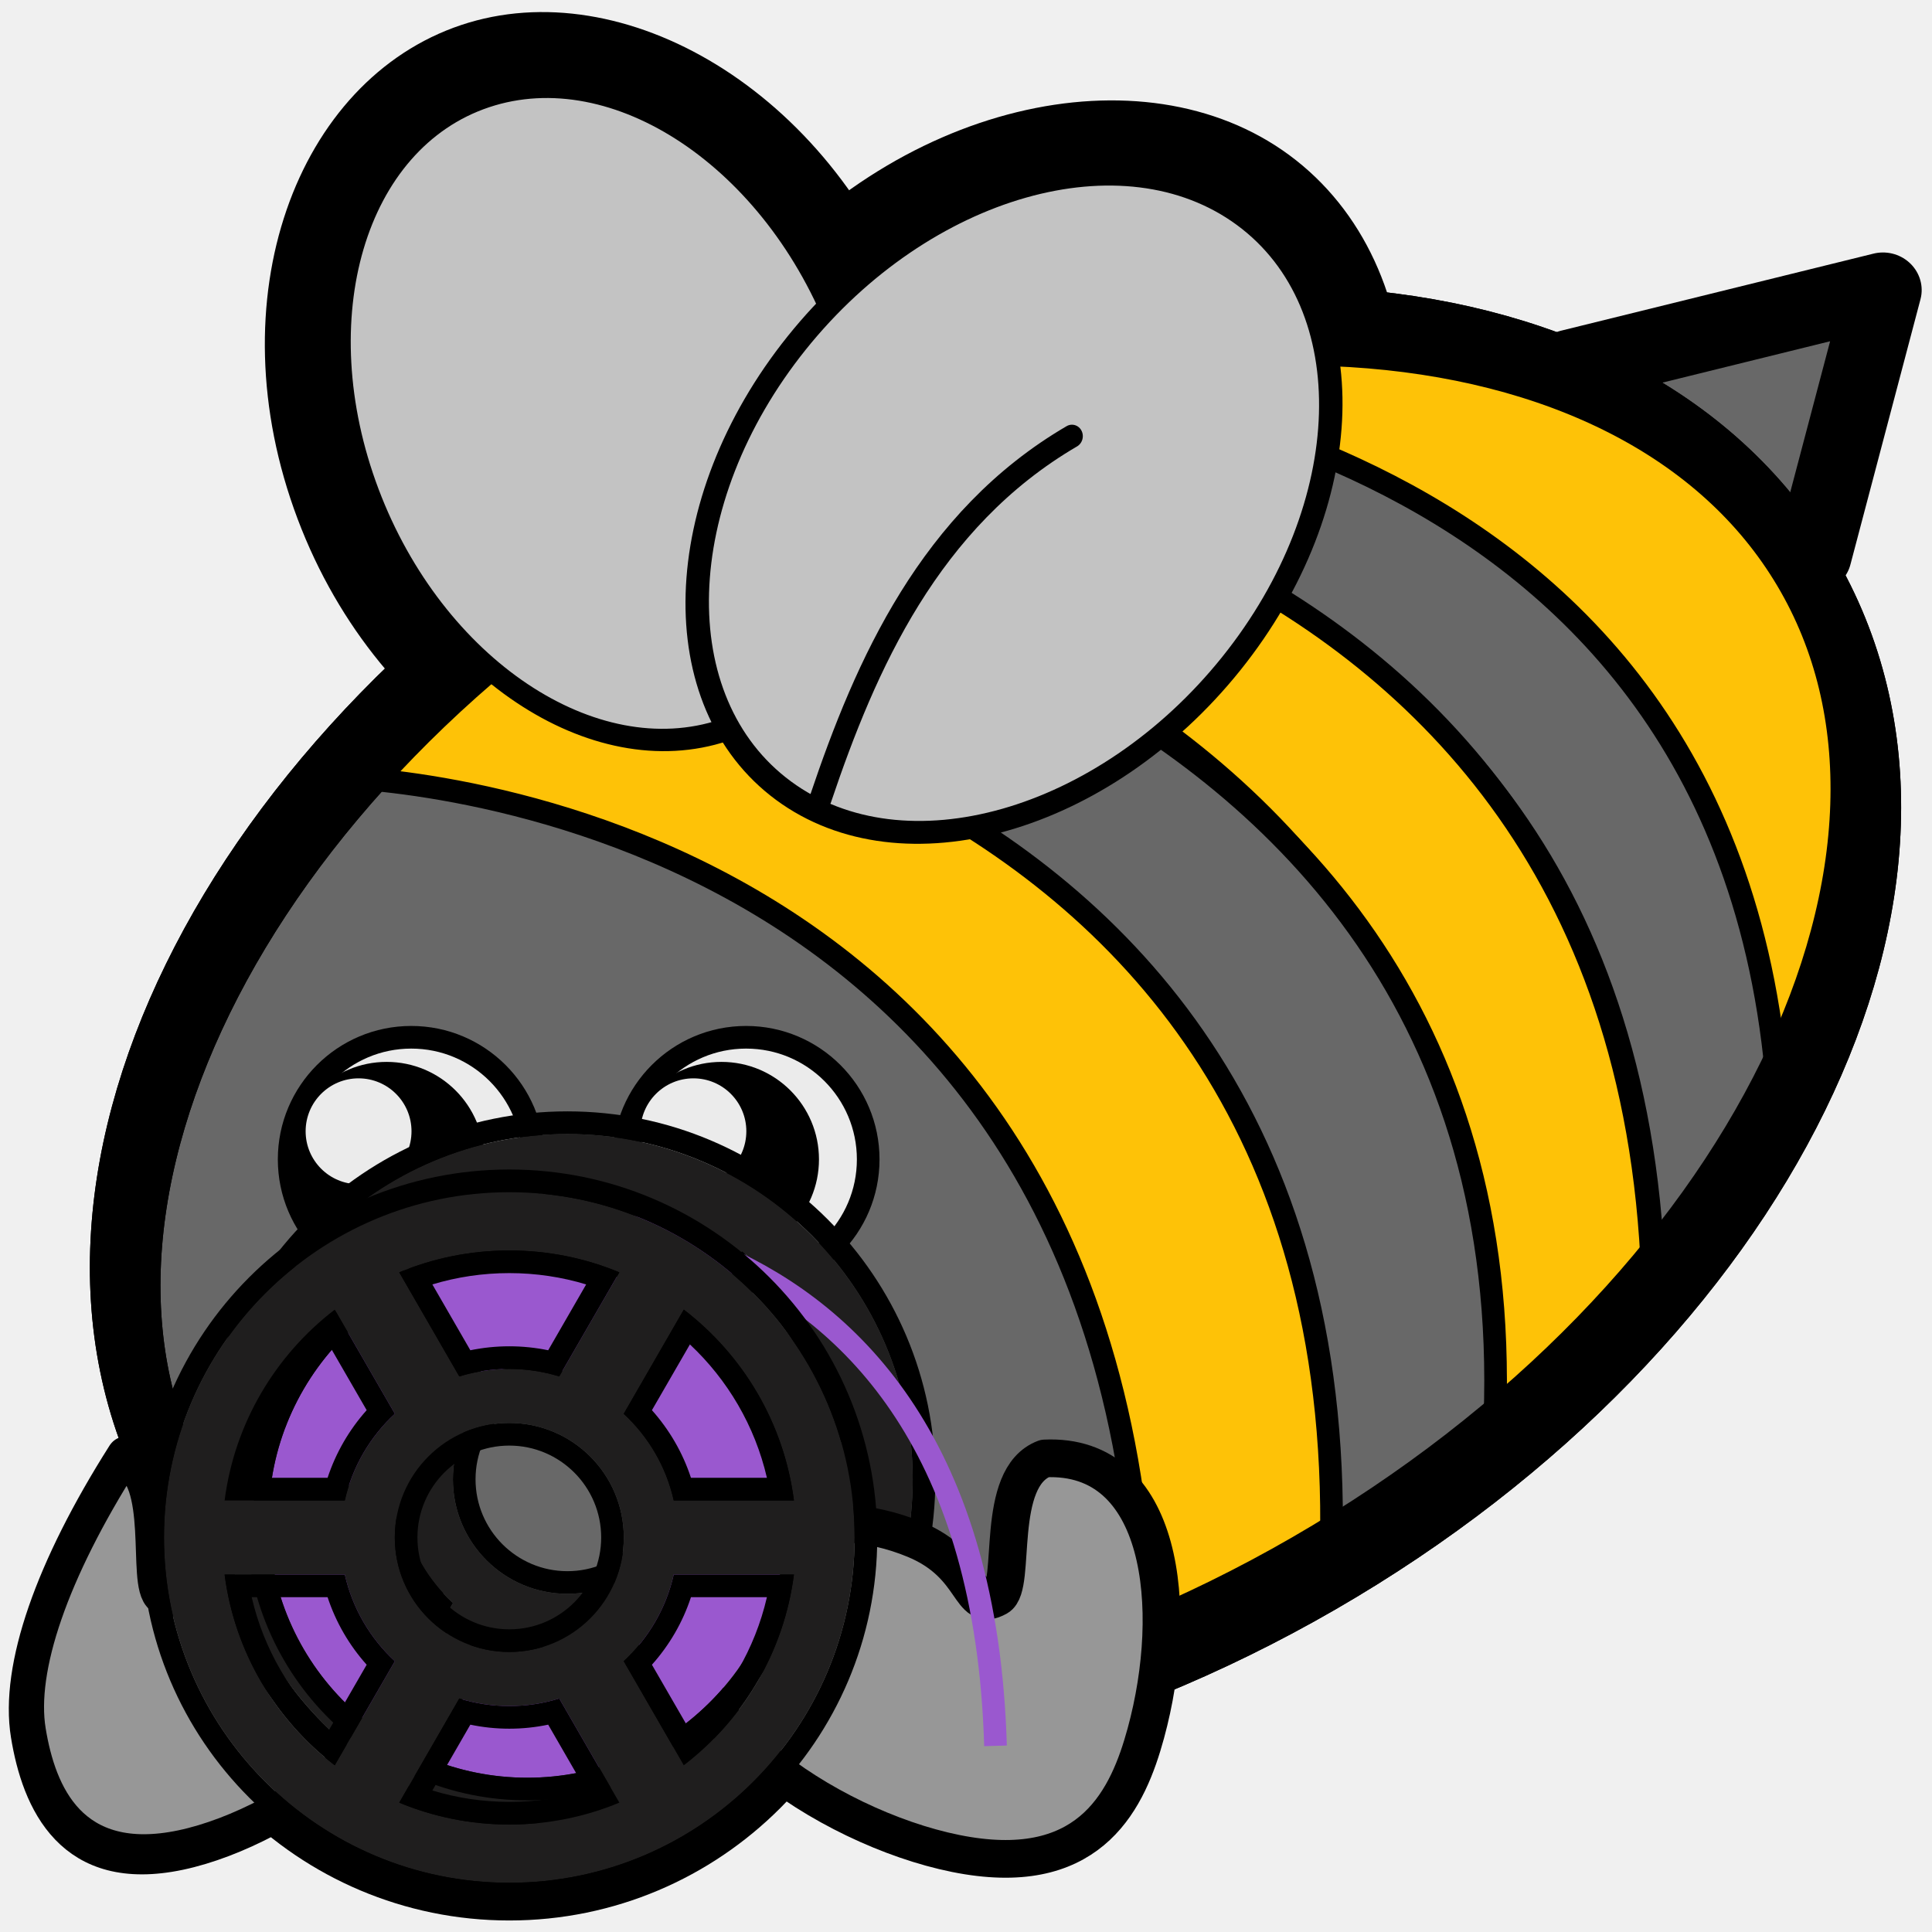
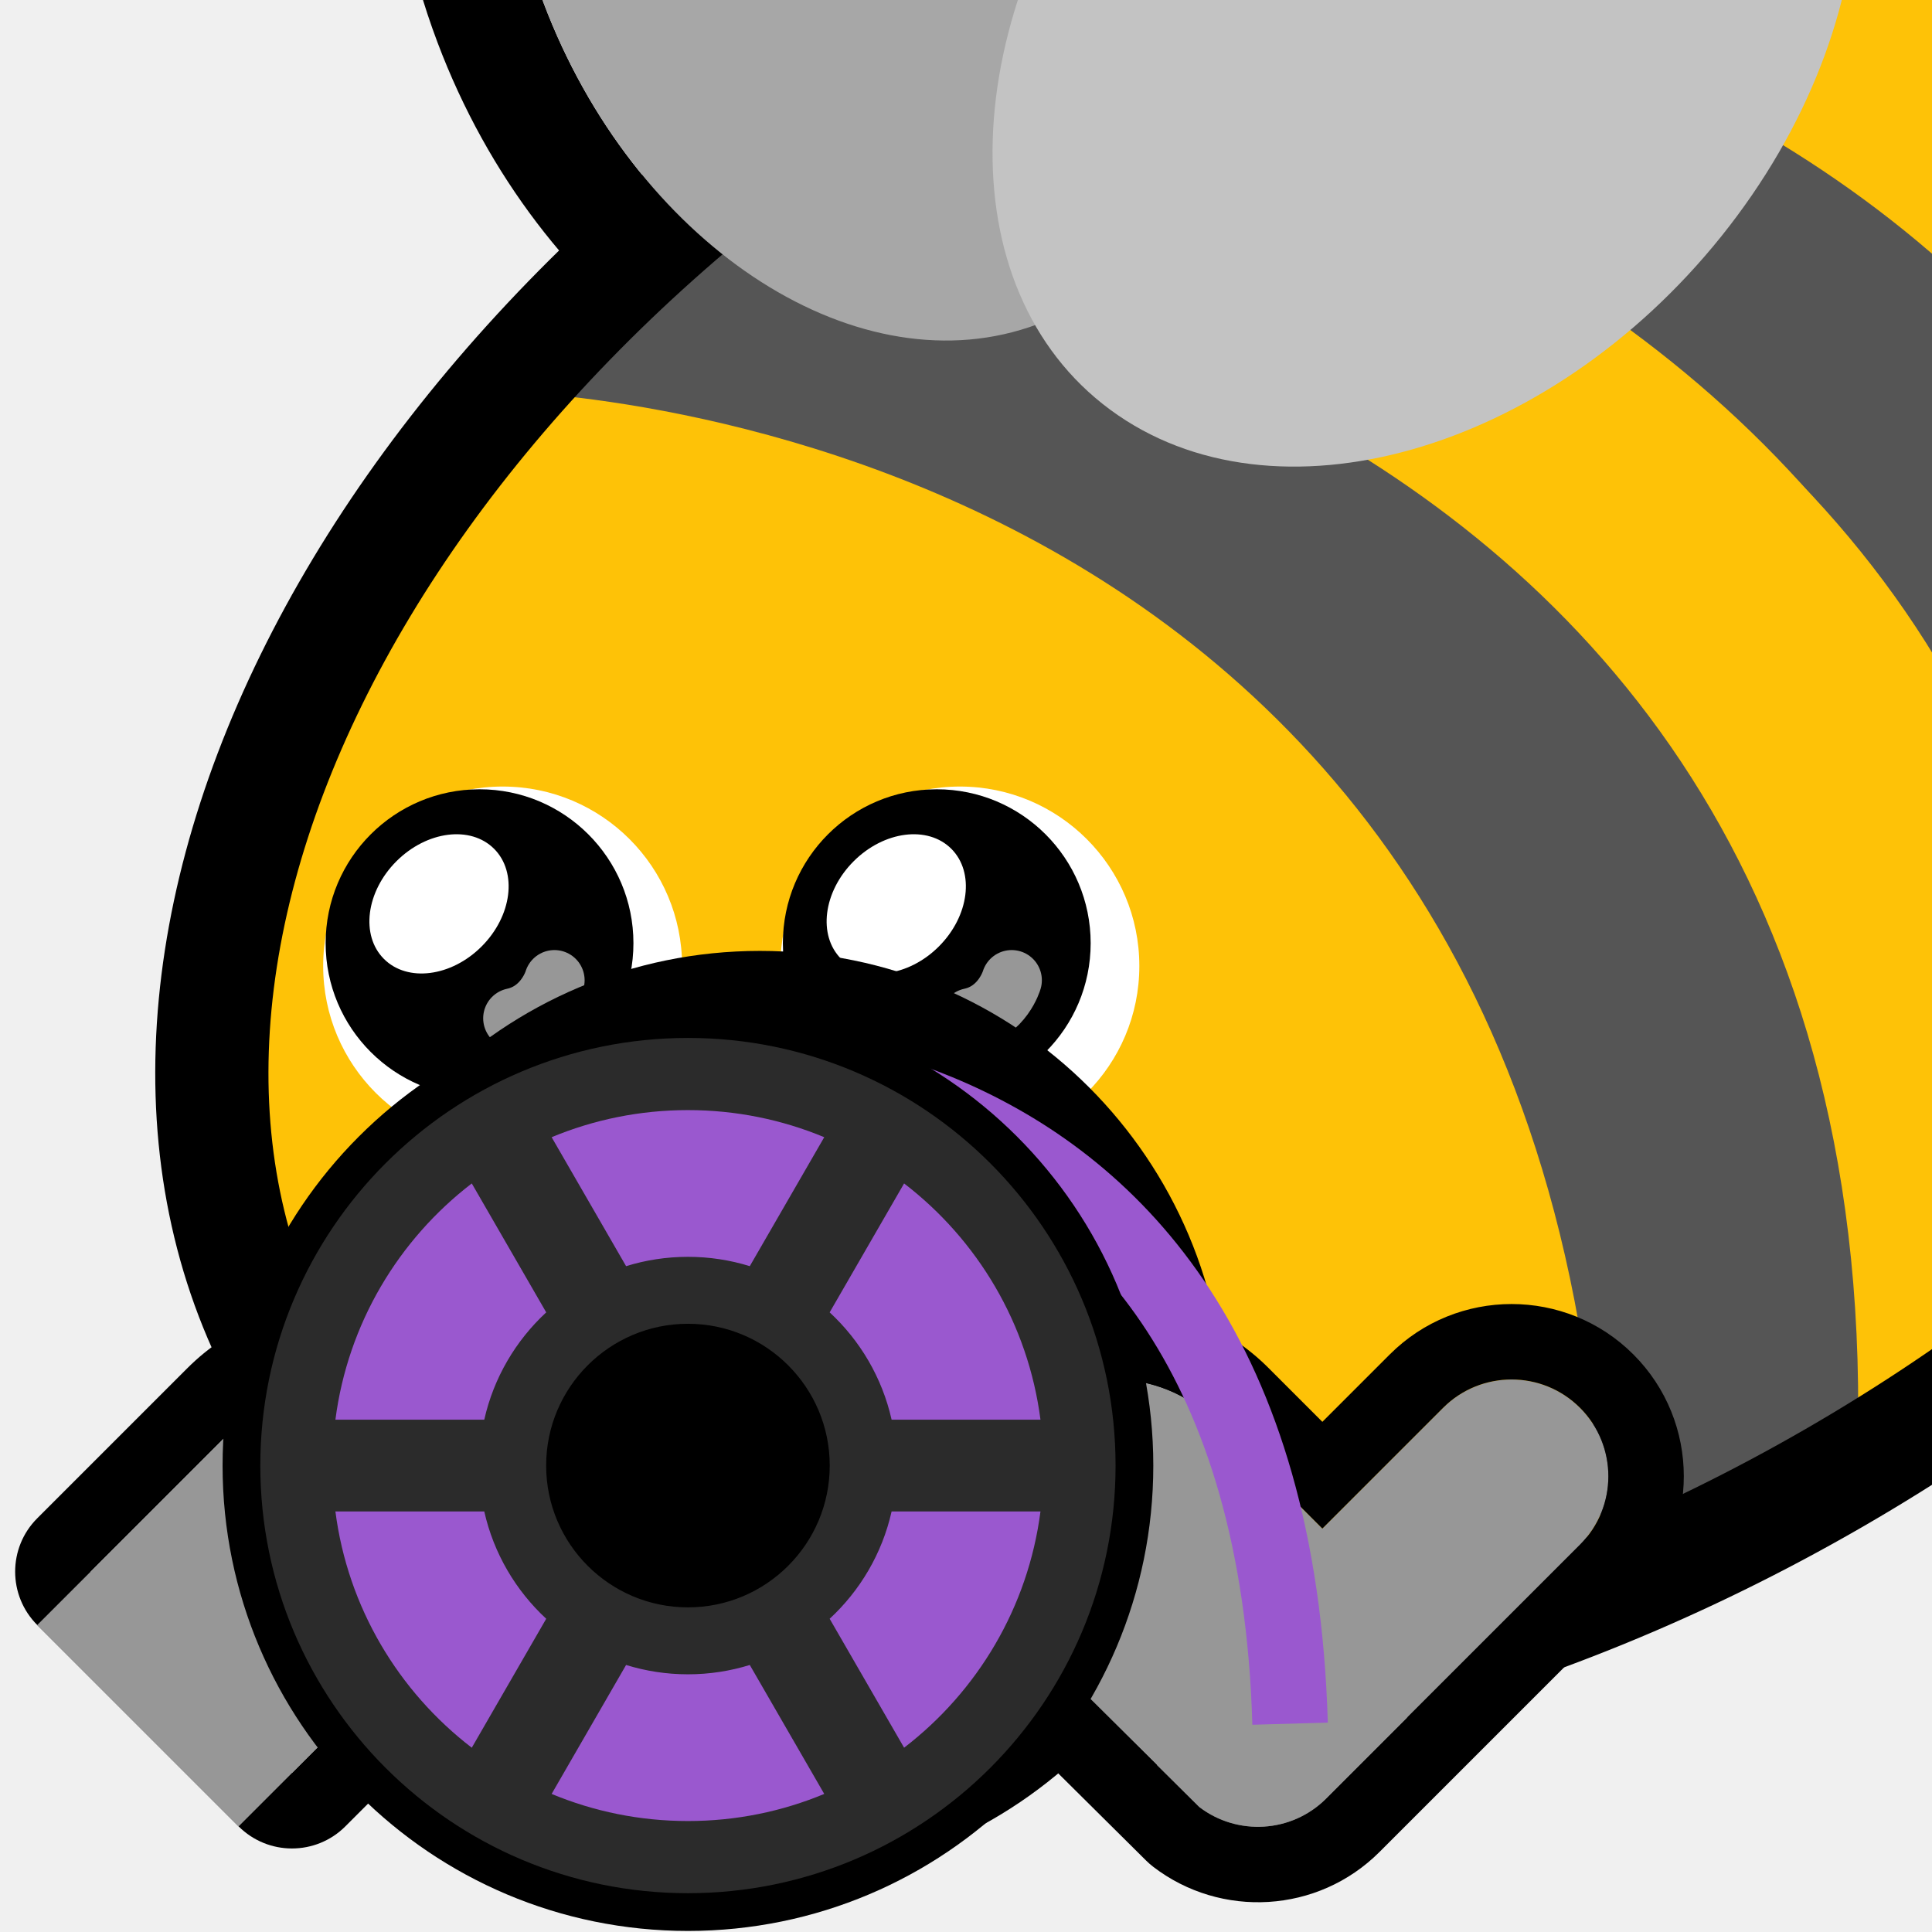
- <svg xmlns="http://www.w3.org/2000/svg" width="100%" height="100%" viewBox="0 0 256 256" version="1.1" xml:space="preserve" style="fill-rule:evenodd;clip-rule:evenodd;stroke-linejoin:round;stroke-miterlimit:1.5;">
-   <g transform="matrix(1,0,0,1,-1686,-1686)">
-     <g id="blobbee_filament" transform="matrix(1,0,0,1,1686,1686)">
-       <rect x="0" y="0" width="256" height="256" style="fill:none;" />
-       <g id="Spool-outline" transform="matrix(0.920097,0,0,0.920097,-1565.32,-1533.5)">
-         <path d="M1774.6,1838.36C1802.04,1838.36 1824.33,1860.64 1824.33,1888.08C1824.33,1915.53 1802.04,1937.81 1774.6,1937.81C1747.15,1937.81 1724.87,1915.53 1724.87,1888.08C1724.87,1860.64 1747.15,1838.36 1774.6,1838.36ZM1774.6,1871.59C1765.5,1871.59 1758.11,1878.98 1758.11,1888.08C1758.11,1897.18 1765.5,1904.57 1774.6,1904.57C1783.7,1904.57 1791.09,1897.18 1791.09,1888.08C1791.09,1878.98 1783.7,1871.59 1774.6,1871.59ZM1733.6,1882.75L1750.91,1882.75C1752.01,1877.87 1754.57,1873.55 1758.12,1870.27L1749.46,1855.27C1740.94,1861.81 1735.04,1871.58 1733.6,1882.75ZM1758.75,1849.9L1767.4,1864.89C1769.68,1864.19 1772.09,1863.81 1774.6,1863.81C1777.1,1863.81 1779.52,1864.19 1781.79,1864.89L1790.45,1849.9C1785.57,1847.87 1780.21,1846.75 1774.6,1846.75C1768.98,1846.75 1763.63,1847.87 1758.75,1849.9ZM1799.73,1855.27L1791.08,1870.27C1794.62,1873.55 1797.19,1877.87 1798.28,1882.75L1815.59,1882.75C1814.15,1871.58 1808.25,1861.81 1799.73,1855.27ZM1815.59,1893.42L1798.28,1893.42C1797.19,1898.29 1794.62,1902.62 1791.08,1905.9L1799.73,1920.89C1808.25,1914.36 1814.15,1904.58 1815.59,1893.42ZM1790.45,1926.27L1781.79,1911.27C1779.52,1911.98 1777.1,1912.36 1774.6,1912.36C1772.09,1912.36 1769.68,1911.98 1767.4,1911.27L1758.75,1926.27C1763.63,1928.3 1768.98,1929.42 1774.6,1929.42C1780.21,1929.42 1785.57,1928.3 1790.45,1926.27ZM1749.46,1920.89L1758.12,1905.9C1754.57,1902.62 1752.01,1898.29 1750.91,1893.42L1733.6,1893.42C1735.04,1904.58 1740.94,1914.36 1749.46,1920.89Z" style="fill:none;stroke:black;stroke-width:10.87px;" />
+ <svg xmlns="http://www.w3.org/2000/svg" width="100%" height="100%" viewBox="0 0 256 256" version="1.1" xml:space="preserve" style="fill-rule:evenodd;clip-rule:evenodd;stroke-linecap:round;stroke-linejoin:round;stroke-miterlimit:1.5;">
+   <rect id="blobbee_filament" x="-0" y="0" width="256" height="256" style="fill:none;" />
+   <clipPath id="_clip1">
+     <rect x="-0" y="0" width="256" height="256" />
+   </clipPath>
+   <g clip-path="url(#_clip1)">
+     <path id="Wings-outline" d="M130.856,59.756C103.019,62.47 71.403,41.235 57.982,5.65C42.637,-35.039 58.037,-75.299 88.386,-85.447C112.041,-93.356 140.798,-81.45 159.283,-56.218C186.131,-74.864 218.386,-77.209 239.378,-61.728C266.807,-41.5 268.887,4.414 239.797,40.686C211.162,76.39 165.207,86.274 138.208,66.364C135.509,64.373 133.058,62.162 130.856,59.756ZM137.155,43.08C139.645,47.429 142.961,51.231 147.111,54.291C168.802,70.288 205.09,59.987 228.095,31.302C251.1,2.617 252.167,-33.659 230.475,-49.656C210.553,-64.348 178.317,-56.856 155.368,-33.312C142.407,-61.872 115.433,-78.674 93.143,-71.221C69.559,-63.336 60.093,-31.263 72.017,0.357C83.942,31.976 112.771,51.244 136.356,43.359C136.624,43.269 136.89,43.176 137.155,43.08Z" />
+     <path id="Body" d="M127.902,1.921C208.729,-44.745 300.137,-39.183 331.897,14.333C363.657,67.85 323.82,149.185 242.993,195.851C162.165,242.517 70.758,236.955 38.998,183.439C7.237,129.922 47.074,48.587 127.902,1.921Z" style="fill:rgb(254,194,7);" />
+     <g id="Stripes">
+       <path d="M188.793,-16.095C187.039,-14.699 315.054,-20.58 327.076,109.803C391.095,-61.796 189.429,-29.021 188.793,-16.095Z" style="fill:rgb(85,85,85);" />
+       <path d="M327.076,111.159C319.401,-14.647 191.893,-17.614 192.59,-21.35L145.073,-3.751C145.073,-3.751 299.034,-6.142 304.518,142.104L323.15,113.42" style="fill:rgb(254,194,7);" />
+       <path d="M275.897,172.628L304.252,142.104C298.868,-6.332 141.84,-8.914 141.842,-8.859L116.671,5.99C116.437,6.032 279.066,19.108 275.897,172.628Z" style="fill:rgb(85,85,85);" />
+       <path d="M118.8,6.104L91.65,27.286C91.65,27.286 247.73,42.825 246.071,194.336L275.383,174.688C286.256,24.404 117.148,7.374 114.749,9.264" style="fill:rgb(254,194,7);" />
+       <path d="M85.819,30.174L65.463,51.814C65.463,51.814 209.143,53.111 212.42,209.36L246.071,194.336C251.812,38.125 90.484,31.835 85.819,30.174Z" style="fill:rgb(85,85,85);" />
+     </g>
+     <path id="Body-outline" d="M127.902,1.921C208.729,-44.745 300.137,-39.183 331.897,14.333C363.657,67.85 323.82,149.185 242.993,195.851C162.165,242.517 70.758,236.955 38.998,183.439C7.237,129.922 47.074,48.587 127.902,1.921Z" style="fill:none;stroke:black;stroke-width:15px;" />
+     <g id="Wings">
+       <path id="Back-wing" d="M93.143,-71.221C116.727,-79.107 145.556,-59.838 157.481,-28.219C169.406,3.4 159.94,35.473 136.356,43.359C112.771,51.244 83.942,31.976 72.017,0.357C60.093,-31.263 69.559,-63.336 93.143,-71.221Z" style="fill:rgb(167,167,167);" />
+       <path id="Front-wing" d="M230.475,-49.656C252.167,-33.659 251.1,2.617 228.095,31.302C205.09,59.987 168.802,70.288 147.111,54.291C125.419,38.295 126.486,2.019 149.491,-26.666C172.496,-55.351 208.784,-65.652 230.475,-49.656Z" style="fill:rgb(195,195,195);" />
+     </g>
+     <g id="Eyes">
+       <g id="Right-eye">
+         <circle id="Eye-white" cx="127.189" cy="128" r="23.779" style="fill:white;" />
+         <circle id="Pupil" cx="124.127" cy="124.976" r="20.392" />
+         <path id="Eye-reflection-top" d="M113.113,114.122C117.141,110.094 122.94,109.354 126.055,112.469C129.171,115.585 128.43,121.384 124.403,125.412C120.375,129.44 114.576,130.18 111.46,127.065C108.344,123.949 109.085,118.15 113.113,114.122Z" style="fill:white;" />
+         <path id="Eye-reflection-bottom" d="M134.052,129.888C134.052,129.888 132.852,134.024 128.61,134.929" style="fill:none;stroke:rgb(151,151,151);stroke-width:8px;" />
      </g>
-       <g id="Sting" transform="matrix(0.78314,0.139967,-0.135634,0.7589,67.2303,-21.11)">
-         <path d="M189.771,56.854L238.765,34.355L235.05,81.388" style="fill:rgb(104,104,104);stroke:black;stroke-width:12.77px;stroke-linecap:round;" />
+       <g id="Left-eye">
+         <circle id="Eye-white1" cx="66.602" cy="128" r="23.779" style="fill:white;" />
+         <circle id="Pupil1" cx="63.541" cy="124.976" r="20.392" />
+         <path id="Eye-reflection-top1" d="M52.526,114.122C56.554,110.094 62.354,109.354 65.469,112.469C68.585,115.585 67.844,121.384 63.816,125.412C59.789,129.44 53.989,130.18 50.874,127.065C47.758,123.949 48.499,118.15 52.526,114.122Z" style="fill:white;" />
+         <path id="Eye-reflection-bottom1" d="M73.465,129.888C73.465,129.888 72.266,134.024 68.024,134.929" style="fill:none;stroke:rgb(151,151,151);stroke-width:8px;" />
      </g>
-       <g id="Body" transform="matrix(0.994109,-0.573949,0.761422,1.28301,-120.17,92.6047)">
-         <ellipse cx="168.926" cy="110.515" rx="107.942" ry="55.376" style="fill:rgb(104,104,104);stroke:black;stroke-width:7.47px;stroke-linecap:round;" />
-       </g>
-       <g id="Wings-outline" transform="matrix(0.959562,0.127262,-0.127262,0.959562,7.56883,-6.44254)">
-         <g transform="matrix(1.17688,-0.575088,0.651434,1.21399,-55.8934,35.953)">
-           <path d="M87.433,14.046C105.289,14.046 121.064,31.835 121.064,54.906C121.064,78.317 104.954,96.336 86.833,96.336C68.977,96.336 53.202,78.546 53.202,55.475C53.202,32.064 69.312,14.046 87.433,14.046ZM87.133,21.55C72.762,21.55 61.095,36.624 61.095,55.191C61.095,73.758 72.762,88.832 87.133,88.832C101.504,88.832 113.171,73.758 113.171,55.191C113.171,36.624 101.504,21.55 87.133,21.55Z" />
-         </g>
-         <g transform="matrix(1.24343,0.685066,-0.776012,1.28263,74.2693,-72.8119)">
-           <path d="M86.838,14.653C104.667,14.653 120.454,32.436 120.454,55.47C120.454,78.17 104.998,95.729 87.428,95.729C69.599,95.729 53.812,77.946 53.812,54.911C53.812,32.211 69.268,14.653 86.838,14.653ZM87.133,21.55C72.762,21.55 61.095,36.624 61.095,55.191C61.095,73.758 72.762,88.832 87.133,88.832C101.504,88.832 113.171,73.758 113.171,55.191C113.171,36.624 101.504,21.55 87.133,21.55Z" />
-         </g>
-       </g>
-       <g id="Stripes" transform="matrix(1,0,0,1,4.4273,10.012)">
-         <g transform="matrix(1,-7.43708e-18,-7.43708e-18,1,92.3462,-63.8411)">
-           <path d="M37.588,107.021C36.302,108.044 130.102,103.736 138.911,199.269C185.818,73.536 38.054,97.55 37.588,107.021Z" style="fill:rgb(254,194,7);stroke:black;stroke-width:3px;stroke-linecap:round;" />
-         </g>
-         <g transform="matrix(1,-7.43708e-18,-7.43708e-18,1,73.4912,-52.6421)">
-           <path d="M157.766,189.064C152.141,96.884 58.714,94.709 59.225,91.972L24.408,104.867C24.408,104.867 137.219,103.115 141.236,211.738L154.889,190.72" style="fill:rgb(104,104,104);stroke:black;stroke-width:3px;stroke-linecap:round;" />
-         </g>
-         <g transform="matrix(1,-7.43708e-18,-7.43708e-18,1,55.5726,-39.8214)">
-           <path d="M138.184,221.282L158.96,198.917C155.015,90.156 39.958,88.264 39.959,88.304L21.516,99.184C21.345,99.215 140.506,108.796 138.184,221.282Z" style="fill:rgb(254,194,7);stroke:black;stroke-width:3px;stroke-linecap:round;" />
-         </g>
-         <g transform="matrix(1,-7.43708e-18,-7.43708e-18,1,25.9786,-19.0024)">
-           <path d="M52.67,78.448L32.777,93.969C32.777,93.969 147.14,105.355 145.924,216.369L167.401,201.973C175.368,91.857 51.46,79.379 49.702,80.764" style="fill:rgb(104,104,104);stroke:black;stroke-width:3px;stroke-linecap:round;" />
-         </g>
-         <g transform="matrix(1,-7.43708e-18,-7.43708e-18,1,-0.424026,-0.546032)">
-           <path d="M54.907,77.629L39.992,93.485C39.992,93.485 145.269,94.435 147.67,208.921L172.327,197.913C176.533,83.454 58.325,78.845 54.907,77.629Z" style="fill:rgb(254,194,7);stroke:black;stroke-width:3px;stroke-linecap:round;" />
-         </g>
-       </g>
-       <g id="Eyes" transform="matrix(0.856324,0.124954,-0.124954,0.856324,31.2483,6.45261)">
-         <g id="Face">
-           <g id="Eyes1">
-             <g id="Right-eye">
-               <g id="Right-eye1" transform="matrix(1.14344,-0.166848,0.166848,1.14344,-157.44,-795.193)">
-                 <circle cx="103.071" cy="847.784" r="16.18" style="fill:rgb(235,235,235);stroke:black;stroke-width:3px;stroke-linecap:round;" />
-               </g>
-               <g id="Right-pupil" transform="matrix(1.67877,-0.244964,0.244964,1.67877,-282.572,-1240.44)">
-                 <circle cx="103.071" cy="847.784" r="8.799" />
-               </g>
-               <g id="Right-eye2" transform="matrix(0.495712,-0.0723336,0.0723336,0.495712,-19.155,-258.894)">
-                 <circle cx="103.071" cy="847.784" r="16.18" style="fill:rgb(235,235,235);" />
-               </g>
-             </g>
-             <g id="Left-eye" transform="matrix(1,7.37496e-18,-2.21882e-17,1,-50.731,7.40259)">
-               <g id="Right-eye3" transform="matrix(1.14344,-0.166848,0.166848,1.14344,-157.44,-795.193)">
-                 <circle cx="103.071" cy="847.784" r="16.18" style="fill:rgb(235,235,235);stroke:black;stroke-width:3px;stroke-linecap:round;" />
-               </g>
-               <g id="Right-pupil1" transform="matrix(1.67877,-0.244964,0.244964,1.67877,-282.572,-1240.44)">
-                 <circle cx="103.071" cy="847.784" r="8.799" />
-               </g>
-               <g id="Right-eye4" transform="matrix(0.495712,-0.0723336,0.0723336,0.495712,-19.155,-258.894)">
-                 <circle cx="103.071" cy="847.784" r="16.18" style="fill:rgb(235,235,235);" />
-               </g>
-             </g>
-           </g>
-         </g>
-       </g>
-       <g id="Body-outline" transform="matrix(0.994109,-0.573949,0.761422,1.28301,-120.17,92.6047)">
-         <ellipse cx="168.926" cy="110.515" rx="107.942" ry="55.376" style="fill:none;stroke:black;stroke-width:7.47px;stroke-linecap:round;" />
-       </g>
-       <g id="Wings" transform="matrix(0.959562,0.127262,-0.127262,0.959562,7.56883,-6.44254)">
-         <g id="Back-wing" transform="matrix(1.17688,-0.575088,0.651434,1.21399,-55.8934,35.953)">
-           <ellipse cx="87.133" cy="55.191" rx="26.038" ry="33.641" style="fill:rgb(195,195,195);stroke:black;stroke-width:2.26px;stroke-linecap:round;" />
-         </g>
-         <g id="Front-wing" transform="matrix(0.946806,0,0,0.999012,5.86837,0.313874)">
-           <g id="Front-wing-main" transform="matrix(1.31328,0.685743,-0.81961,1.2839,72.2439,-73.1981)">
-             <ellipse cx="87.133" cy="55.191" rx="26.038" ry="33.641" style="fill:rgb(195,195,195);stroke:black;stroke-width:2.17px;stroke-linecap:round;" />
-           </g>
-           <path id="Front-wing-line" d="M119.334,101.013C123.249,82.03 129.669,61.104 148.451,47.276" style="fill:none;stroke:black;stroke-width:3.18px;stroke-linecap:round;" />
-         </g>
-       </g>
-       <g id="Arm" transform="matrix(-1.18438,-0.237922,-0.274023,1.36409,219.559,-43.3407)">
-         <path d="M126.361,195.324C131.632,207.227 133.182,217.035 130.643,222.887C128.104,228.739 123.003,235.183 111.72,230.967C100.281,226.693 85.917,212.804 90.545,203.32C94.217,195.795 104.937,195.209 112.743,200.468C118.04,204.037 116.287,208.38 119.358,207.391C121.378,206.74 121.255,196.139 126.361,195.324Z" style="fill:rgb(151,151,151);stroke:black;stroke-width:3.84px;stroke-linecap:round;" />
-       </g>
-       <g id="Spool-back" transform="matrix(0.920097,0,0,0.920097,-1557.62,-1541.2)">
-         <path d="M1774.6,1838.36C1802.04,1838.36 1824.33,1860.64 1824.33,1888.08C1824.33,1915.53 1802.04,1937.81 1774.6,1937.81C1747.15,1937.81 1724.87,1915.53 1724.87,1888.08C1724.87,1860.64 1747.15,1838.36 1774.6,1838.36ZM1774.6,1871.59C1765.5,1871.59 1758.11,1878.98 1758.11,1888.08C1758.11,1897.18 1765.5,1904.57 1774.6,1904.57C1783.7,1904.57 1791.09,1897.18 1791.09,1888.08C1791.09,1878.98 1783.7,1871.59 1774.6,1871.59ZM1733.6,1882.75L1750.91,1882.75C1752.01,1877.87 1754.57,1873.55 1758.12,1870.27L1749.46,1855.27C1740.94,1861.81 1735.04,1871.58 1733.6,1882.75ZM1758.75,1849.9L1767.4,1864.89C1769.68,1864.19 1772.09,1863.81 1774.6,1863.81C1777.1,1863.81 1779.52,1864.19 1781.79,1864.89L1790.45,1849.9C1785.57,1847.87 1780.21,1846.75 1774.6,1846.75C1768.98,1846.75 1763.63,1847.87 1758.75,1849.9ZM1799.73,1855.27L1791.08,1870.27C1794.62,1873.55 1797.19,1877.87 1798.28,1882.75L1815.59,1882.75C1814.15,1871.58 1808.25,1861.81 1799.73,1855.27ZM1815.59,1893.42L1798.28,1893.42C1797.19,1898.29 1794.62,1902.62 1791.08,1905.9L1799.73,1920.89C1808.25,1914.36 1814.15,1904.58 1815.59,1893.42ZM1790.45,1926.27L1781.79,1911.27C1779.52,1911.98 1777.1,1912.36 1774.6,1912.36C1772.09,1912.36 1769.68,1911.98 1767.4,1911.27L1758.75,1926.27C1763.63,1928.3 1768.98,1929.42 1774.6,1929.42C1780.21,1929.42 1785.57,1928.3 1790.45,1926.27ZM1749.46,1920.89L1758.12,1905.9C1754.57,1902.62 1752.01,1898.29 1750.91,1893.42L1733.6,1893.42C1735.04,1904.58 1740.94,1914.36 1749.46,1920.89Z" style="fill:rgb(31,30,30);" />
-         <path d="M1774.6,1835.09C1803.84,1835.09 1827.59,1858.84 1827.59,1888.08C1827.59,1917.33 1803.84,1941.07 1774.6,1941.07C1745.35,1941.07 1721.61,1917.33 1721.61,1888.08C1721.61,1858.84 1745.35,1835.09 1774.6,1835.09ZM1774.6,1838.36C1747.15,1838.36 1724.87,1860.64 1724.87,1888.08C1724.87,1915.53 1747.15,1937.81 1774.6,1937.81C1802.04,1937.81 1824.33,1915.53 1824.33,1888.08C1824.33,1860.64 1802.04,1838.36 1774.6,1838.36ZM1815.59,1893.42C1814.15,1904.58 1808.25,1914.36 1799.73,1920.89L1791.08,1905.9C1794.62,1902.62 1797.19,1898.29 1798.28,1893.42L1815.59,1893.42ZM1811.7,1896.68C1811.7,1896.68 1800.76,1896.68 1800.76,1896.68C1799.57,1900.32 1797.63,1903.62 1795.14,1906.41C1795.14,1906.41 1800.61,1915.88 1800.61,1915.88C1806.03,1910.8 1809.97,1904.16 1811.7,1896.68ZM1758.75,1849.9C1763.63,1847.87 1768.98,1846.75 1774.6,1846.75C1780.21,1846.75 1785.57,1847.87 1790.45,1849.9L1781.79,1864.89C1779.52,1864.19 1777.1,1863.81 1774.6,1863.81C1772.09,1863.81 1769.68,1864.19 1767.4,1864.89L1758.75,1849.9ZM1763.52,1851.64C1763.52,1851.64 1768.99,1861.12 1768.99,1861.12C1770.8,1860.75 1772.68,1860.55 1774.6,1860.55C1776.52,1860.55 1778.39,1860.75 1780.2,1861.12C1780.2,1861.12 1785.67,1851.64 1785.67,1851.64C1782.17,1850.58 1778.45,1850.01 1774.6,1850.01C1770.75,1850.01 1767.03,1850.58 1763.52,1851.64ZM1749.46,1920.89C1740.94,1914.36 1735.04,1904.58 1733.6,1893.42L1750.91,1893.42C1752.01,1898.29 1754.57,1902.62 1758.12,1905.9L1749.46,1920.89ZM1748.59,1915.88C1748.59,1915.88 1754.06,1906.41 1754.06,1906.41C1751.56,1903.62 1749.63,1900.32 1748.43,1896.68C1748.43,1896.68 1737.5,1896.68 1737.5,1896.68C1739.23,1904.16 1743.16,1910.8 1748.59,1915.88ZM1774.6,1871.59C1783.7,1871.59 1791.09,1878.98 1791.09,1888.08C1791.09,1897.18 1783.7,1904.57 1774.6,1904.57C1765.5,1904.57 1758.11,1897.18 1758.11,1888.08C1758.11,1878.98 1765.5,1871.59 1774.6,1871.59ZM1774.6,1874.85C1767.3,1874.85 1761.37,1880.78 1761.37,1888.08C1761.37,1895.38 1767.3,1901.31 1774.6,1901.31C1781.9,1901.31 1787.83,1895.38 1787.83,1888.08C1787.83,1880.78 1781.9,1874.85 1774.6,1874.85ZM1799.73,1855.27C1808.25,1861.81 1814.15,1871.58 1815.59,1882.75L1798.28,1882.75C1797.19,1877.87 1794.62,1873.55 1791.08,1870.27L1799.73,1855.27ZM1800.61,1860.28C1800.61,1860.28 1795.14,1869.75 1795.14,1869.75C1797.63,1872.55 1799.57,1875.85 1800.76,1879.49C1800.76,1879.49 1811.7,1879.49 1811.7,1879.49C1809.97,1872 1806.03,1865.36 1800.61,1860.28ZM1790.45,1926.27C1785.57,1928.3 1780.21,1929.42 1774.6,1929.42C1768.98,1929.42 1763.63,1928.3 1758.75,1926.27L1767.4,1911.27C1769.68,1911.98 1772.09,1912.36 1774.6,1912.36C1777.1,1912.36 1779.52,1911.98 1781.79,1911.27L1790.45,1926.27ZM1785.67,1924.52C1785.67,1924.52 1780.2,1915.04 1780.2,1915.04C1778.39,1915.42 1776.52,1915.62 1774.6,1915.62C1772.68,1915.62 1770.8,1915.42 1768.99,1915.04C1768.99,1915.04 1763.52,1924.52 1763.52,1924.52C1767.03,1925.59 1770.75,1926.16 1774.6,1926.16C1778.45,1926.16 1782.17,1925.59 1785.67,1924.52ZM1733.6,1882.75C1735.04,1871.58 1740.94,1861.81 1749.46,1855.27L1758.12,1870.27C1754.57,1873.55 1752.01,1877.87 1750.91,1882.75L1733.6,1882.75ZM1737.5,1879.49C1737.5,1879.49 1748.43,1879.49 1748.43,1879.49C1749.63,1875.85 1751.56,1872.55 1754.06,1869.75C1754.06,1869.75 1748.59,1860.28 1748.59,1860.28C1743.16,1865.36 1739.23,1872 1737.5,1879.49Z" />
-       </g>
-       <g id="Arm1" transform="matrix(1.36409,-0.274023,0.274023,1.36409,-87.4597,-38.5624)">
-         <path d="M126.361,195.324C137.518,197.031 136.207,211.795 130.643,222.887C127.783,228.589 123.003,235.183 111.72,230.967C100.281,226.693 85.917,212.804 90.545,203.32C94.217,195.795 104.937,195.209 112.743,200.468C118.04,204.037 116.287,208.38 119.358,207.391C121.378,206.74 121.255,196.139 126.361,195.324Z" style="fill:rgb(151,151,151);stroke:black;stroke-width:3.59px;stroke-linecap:round;" />
-       </g>
-       <g id="Spool" transform="matrix(1.08006,0,0,1.08006,-6.33792,-16.864)">
-         <g id="Filament-fill" transform="matrix(1.16194,0,0,1.16194,-1977.04,-1994.53)">
-           <path d="M1735.14,1886.86C1736.09,1879.48 1739.99,1873.02 1745.62,1868.71L1751.34,1878.61C1749,1880.78 1747.3,1883.63 1746.58,1886.86L1735.14,1886.86ZM1751.75,1865.15C1754.98,1863.81 1758.52,1863.07 1762.23,1863.07C1765.93,1863.07 1769.47,1863.81 1772.7,1865.15L1766.98,1875.06C1765.48,1874.6 1763.88,1874.35 1762.23,1874.35C1760.57,1874.35 1758.98,1874.6 1757.47,1875.06L1751.75,1865.15ZM1778.83,1868.71C1784.46,1873.02 1788.36,1879.48 1789.31,1886.86L1777.87,1886.86C1777.15,1883.63 1775.45,1880.78 1773.11,1878.61L1778.83,1868.71ZM1789.31,1893.9C1788.36,1901.28 1784.46,1907.74 1778.83,1912.06L1773.11,1902.15C1775.45,1899.98 1777.15,1897.13 1777.87,1893.9L1789.31,1893.9ZM1772.7,1915.61C1769.47,1916.95 1765.93,1917.69 1762.23,1917.69C1758.52,1917.69 1754.98,1916.95 1751.75,1915.61L1757.47,1905.7C1758.98,1906.17 1760.57,1906.42 1762.23,1906.42C1763.88,1906.42 1765.48,1906.17 1766.98,1905.7L1772.7,1915.61ZM1745.62,1912.06C1739.99,1907.74 1736.09,1901.28 1735.14,1893.9L1746.58,1893.9C1747.3,1897.13 1749,1899.98 1751.34,1902.15L1745.62,1912.06Z" style="fill:rgb(154,88,207);" />
-           <path d="M1732.77,1886.55C1733.81,1878.53 1738.05,1871.51 1744.16,1866.81C1744.71,1866.39 1745.41,1866.23 1746.08,1866.36C1746.76,1866.5 1747.34,1866.91 1747.69,1867.51L1753.41,1877.42C1753.97,1878.38 1753.78,1879.61 1752.96,1880.37C1750.97,1882.21 1749.53,1884.64 1748.91,1887.38C1748.66,1888.47 1747.7,1889.25 1746.58,1889.25L1735.14,1889.25C1734.45,1889.25 1733.8,1888.95 1733.35,1888.43C1732.89,1887.92 1732.68,1887.23 1732.77,1886.55ZM1735.14,1886.86L1746.58,1886.86C1747.3,1883.63 1749,1880.78 1751.34,1878.61L1745.62,1868.71C1739.99,1873.02 1736.09,1879.48 1735.14,1886.86ZM1750.84,1862.95C1754.34,1861.49 1758.19,1860.68 1762.23,1860.68C1766.26,1860.68 1770.11,1861.49 1773.62,1862.95C1774.25,1863.21 1774.74,1863.74 1774.96,1864.39C1775.18,1865.04 1775.11,1865.75 1774.77,1866.35L1769.05,1876.26C1768.49,1877.22 1767.34,1877.68 1766.27,1877.35C1764.99,1876.95 1763.63,1876.74 1762.23,1876.74C1760.82,1876.74 1759.46,1876.95 1758.18,1877.35C1757.12,1877.68 1755.96,1877.22 1755.4,1876.26L1749.68,1866.35C1749.34,1865.75 1749.27,1865.04 1749.49,1864.39C1749.71,1863.74 1750.2,1863.21 1750.84,1862.95ZM1751.75,1865.15L1757.47,1875.06C1758.98,1874.6 1760.57,1874.35 1762.23,1874.35C1763.88,1874.35 1765.48,1874.6 1766.98,1875.06L1772.7,1865.15C1769.47,1863.81 1765.93,1863.07 1762.23,1863.07C1758.52,1863.07 1754.98,1863.81 1751.75,1865.15ZM1780.29,1866.81C1786.4,1871.51 1790.64,1878.53 1791.68,1886.55C1791.77,1887.23 1791.56,1887.92 1791.1,1888.43C1790.65,1888.95 1790,1889.25 1789.31,1889.25L1777.87,1889.25C1776.75,1889.25 1775.79,1888.47 1775.54,1887.38C1774.92,1884.64 1773.48,1882.21 1771.49,1880.37C1770.67,1879.61 1770.48,1878.38 1771.04,1877.42L1776.76,1867.51C1777.11,1866.91 1777.69,1866.5 1778.37,1866.36C1779.04,1866.23 1779.74,1866.39 1780.29,1866.81ZM1778.83,1868.71L1773.11,1878.61C1775.45,1880.78 1777.15,1883.63 1777.87,1886.86L1789.31,1886.86C1788.36,1879.48 1784.46,1873.02 1778.83,1868.71ZM1791.68,1894.21C1790.64,1902.23 1786.4,1909.26 1780.29,1913.95C1779.74,1914.37 1779.04,1914.54 1778.37,1914.4C1777.69,1914.27 1777.11,1913.85 1776.76,1913.25L1771.04,1903.35C1770.48,1902.38 1770.67,1901.15 1771.49,1900.4C1773.48,1898.55 1774.92,1896.12 1775.54,1893.38C1775.79,1892.29 1776.75,1891.52 1777.87,1891.52L1789.31,1891.52C1790,1891.52 1790.65,1891.81 1791.1,1892.33C1791.56,1892.84 1791.77,1893.53 1791.68,1894.21ZM1789.31,1893.9L1777.87,1893.9C1777.15,1897.13 1775.45,1899.98 1773.11,1902.15L1778.83,1912.06C1784.46,1907.74 1788.36,1901.28 1789.31,1893.9ZM1773.62,1917.81C1770.11,1919.27 1766.26,1920.08 1762.23,1920.08C1758.19,1920.08 1754.34,1919.27 1750.84,1917.81C1750.2,1917.55 1749.71,1917.03 1749.49,1916.37C1749.27,1915.72 1749.34,1915.01 1749.68,1914.41L1755.4,1904.51C1755.96,1903.54 1757.12,1903.09 1758.18,1903.42C1759.46,1903.81 1760.82,1904.03 1762.23,1904.03C1763.63,1904.03 1764.99,1903.81 1766.27,1903.42C1767.34,1903.09 1768.49,1903.54 1769.05,1904.51L1774.77,1914.41C1775.11,1915.01 1775.18,1915.72 1774.96,1916.37C1774.74,1917.03 1774.25,1917.55 1773.62,1917.81ZM1772.7,1915.61L1766.98,1905.7C1765.48,1906.17 1763.88,1906.42 1762.23,1906.42C1760.57,1906.42 1758.98,1906.17 1757.47,1905.7L1751.75,1915.61C1754.98,1916.95 1758.52,1917.69 1762.23,1917.69C1765.93,1917.69 1769.47,1916.95 1772.7,1915.61ZM1744.16,1913.95C1738.05,1909.26 1733.81,1902.23 1732.77,1894.21C1732.68,1893.53 1732.89,1892.84 1733.35,1892.33C1733.8,1891.81 1734.45,1891.52 1735.14,1891.52L1746.58,1891.52C1747.7,1891.52 1748.66,1892.29 1748.91,1893.38C1749.53,1896.12 1750.97,1898.55 1752.96,1900.4C1753.78,1901.15 1753.97,1902.38 1753.41,1903.35L1747.69,1913.25C1747.34,1913.85 1746.76,1914.27 1746.08,1914.4C1745.41,1914.54 1744.71,1914.37 1744.16,1913.95ZM1745.62,1912.06L1751.34,1902.15C1749,1899.98 1747.3,1897.13 1746.58,1893.9L1735.14,1893.9C1736.09,1901.28 1739.99,1907.74 1745.62,1912.06Z" />
-         </g>
-         <g id="Filament" transform="matrix(1,0,0,1,-1693.72,-1687.89)">
-           <path d="M1756.57,1852.54C1756.57,1852.54 1819.61,1844.73 1821.72,1917.69" style="fill:none;stroke:rgb(154,88,207);stroke-width:2.78px;" />
-         </g>
-         <g id="Spool-front" transform="matrix(0.851894,0,0,0.851894,-1443.42,-1404.21)">
-           <path d="M1774.6,1838.36C1802.04,1838.36 1824.33,1860.64 1824.33,1888.08C1824.33,1915.53 1802.04,1937.81 1774.6,1937.81C1747.15,1937.81 1724.87,1915.53 1724.87,1888.08C1724.87,1860.64 1747.15,1838.36 1774.6,1838.36ZM1774.6,1871.59C1765.5,1871.59 1758.11,1878.98 1758.11,1888.08C1758.11,1897.18 1765.5,1904.57 1774.6,1904.57C1783.7,1904.57 1791.09,1897.18 1791.09,1888.08C1791.09,1878.98 1783.7,1871.59 1774.6,1871.59ZM1733.6,1882.75L1750.91,1882.75C1752.01,1877.87 1754.57,1873.55 1758.12,1870.27L1749.46,1855.27C1740.94,1861.81 1735.04,1871.58 1733.6,1882.75ZM1758.75,1849.9L1767.4,1864.89C1769.68,1864.19 1772.09,1863.81 1774.6,1863.81C1777.1,1863.81 1779.52,1864.19 1781.79,1864.89L1790.45,1849.9C1785.57,1847.87 1780.21,1846.75 1774.6,1846.75C1768.98,1846.75 1763.63,1847.87 1758.75,1849.9ZM1799.73,1855.27L1791.08,1870.27C1794.62,1873.55 1797.19,1877.87 1798.28,1882.75L1815.59,1882.75C1814.15,1871.58 1808.25,1861.81 1799.73,1855.27ZM1815.59,1893.42L1798.28,1893.42C1797.19,1898.29 1794.62,1902.62 1791.08,1905.9L1799.73,1920.89C1808.25,1914.36 1814.15,1904.58 1815.59,1893.42ZM1790.45,1926.27L1781.79,1911.27C1779.52,1911.98 1777.1,1912.36 1774.6,1912.36C1772.09,1912.36 1769.68,1911.98 1767.4,1911.27L1758.75,1926.27C1763.63,1928.3 1768.98,1929.42 1774.6,1929.42C1780.21,1929.42 1785.57,1928.3 1790.45,1926.27ZM1749.46,1920.89L1758.12,1905.9C1754.57,1902.62 1752.01,1898.29 1750.91,1893.42L1733.6,1893.42C1735.04,1904.58 1740.94,1914.36 1749.46,1920.89Z" style="fill:rgb(31,30,30);" />
-           <path d="M1774.6,1835.09C1803.84,1835.09 1827.59,1858.84 1827.59,1888.08C1827.59,1917.33 1803.84,1941.07 1774.6,1941.07C1745.35,1941.07 1721.61,1917.33 1721.61,1888.08C1721.61,1858.84 1745.35,1835.09 1774.6,1835.09ZM1774.6,1838.36C1747.15,1838.36 1724.87,1860.64 1724.87,1888.08C1724.87,1915.53 1747.15,1937.81 1774.6,1937.81C1802.04,1937.81 1824.33,1915.53 1824.33,1888.08C1824.33,1860.64 1802.04,1838.36 1774.6,1838.36ZM1733.6,1882.75C1735.04,1871.58 1740.94,1861.81 1749.46,1855.27L1758.12,1870.27C1754.57,1873.55 1752.01,1877.87 1750.91,1882.75L1733.6,1882.75ZM1737.5,1879.49C1737.5,1879.49 1748.43,1879.49 1748.43,1879.49C1749.63,1875.85 1751.56,1872.55 1754.06,1869.75C1754.06,1869.75 1748.59,1860.28 1748.59,1860.28C1743.16,1865.36 1739.23,1872 1737.5,1879.49ZM1749.46,1920.89C1740.94,1914.36 1735.04,1904.58 1733.6,1893.42L1750.91,1893.42C1752.01,1898.29 1754.57,1902.62 1758.12,1905.9L1749.46,1920.89ZM1748.59,1915.88C1748.59,1915.88 1754.06,1906.41 1754.06,1906.41C1751.56,1903.62 1749.63,1900.32 1748.43,1896.68C1748.43,1896.68 1737.5,1896.68 1737.5,1896.68C1739.23,1904.16 1743.16,1910.8 1748.59,1915.88ZM1758.75,1849.9C1763.63,1847.87 1768.98,1846.75 1774.6,1846.75C1780.21,1846.75 1785.57,1847.87 1790.45,1849.9L1781.79,1864.89C1779.52,1864.19 1777.1,1863.81 1774.6,1863.81C1772.09,1863.81 1769.68,1864.19 1767.4,1864.89L1758.75,1849.9ZM1763.52,1851.64C1763.52,1851.64 1768.99,1861.12 1768.99,1861.12C1770.8,1860.75 1772.68,1860.55 1774.6,1860.55C1776.52,1860.55 1778.39,1860.75 1780.2,1861.12C1780.2,1861.12 1785.67,1851.64 1785.67,1851.64C1782.17,1850.58 1778.45,1850.01 1774.6,1850.01C1770.75,1850.01 1767.03,1850.58 1763.52,1851.64ZM1774.6,1871.59C1783.7,1871.59 1791.09,1878.98 1791.09,1888.08C1791.09,1897.18 1783.7,1904.57 1774.6,1904.57C1765.5,1904.57 1758.11,1897.18 1758.11,1888.08C1758.11,1878.98 1765.5,1871.59 1774.6,1871.59ZM1774.6,1874.85C1767.3,1874.85 1761.37,1880.78 1761.37,1888.08C1761.37,1895.38 1767.3,1901.31 1774.6,1901.31C1781.9,1901.31 1787.83,1895.38 1787.83,1888.08C1787.83,1880.78 1781.9,1874.85 1774.6,1874.85ZM1790.45,1926.27C1785.57,1928.3 1780.21,1929.42 1774.6,1929.42C1768.98,1929.42 1763.63,1928.3 1758.75,1926.27L1767.4,1911.27C1769.68,1911.98 1772.09,1912.36 1774.6,1912.36C1777.1,1912.36 1779.52,1911.98 1781.79,1911.27L1790.45,1926.27ZM1785.67,1924.52C1785.67,1924.52 1780.2,1915.04 1780.2,1915.04C1778.39,1915.42 1776.52,1915.62 1774.6,1915.62C1772.68,1915.62 1770.8,1915.42 1768.99,1915.04C1768.99,1915.04 1763.52,1924.52 1763.52,1924.52C1767.03,1925.59 1770.75,1926.16 1774.6,1926.16C1778.45,1926.16 1782.17,1925.59 1785.67,1924.52ZM1799.73,1855.27C1808.25,1861.81 1814.15,1871.58 1815.59,1882.75L1798.28,1882.75C1797.19,1877.87 1794.62,1873.55 1791.08,1870.27L1799.73,1855.27ZM1800.61,1860.28C1800.61,1860.28 1795.14,1869.75 1795.14,1869.75C1797.63,1872.55 1799.57,1875.85 1800.76,1879.49C1800.76,1879.49 1811.7,1879.49 1811.7,1879.49C1809.97,1872 1806.03,1865.36 1800.61,1860.28ZM1815.59,1893.42C1814.15,1904.58 1808.25,1914.36 1799.73,1920.89L1791.08,1905.9C1794.62,1902.62 1797.19,1898.29 1798.28,1893.42L1815.59,1893.42ZM1811.7,1896.68C1811.7,1896.68 1800.76,1896.68 1800.76,1896.68C1799.57,1900.32 1797.63,1903.62 1795.14,1906.41C1795.14,1906.41 1800.61,1915.88 1800.61,1915.88C1806.03,1910.8 1809.97,1904.16 1811.7,1896.68Z" />
-         </g>
-       </g>
+     </g>
+     <circle id="Spool-back" cx="100.689" cy="187.663" r="56.663" style="stroke:black;stroke-width:10px;stroke-linejoin:miter;stroke-miterlimit:5;" />
+     <g id="Left-hand">
+       <path id="Outline" d="M31.899,188.359L12.007,208.251L38.689,234.932L58.58,215.04C65.943,207.677 65.943,195.722 58.58,188.359C51.217,180.996 39.262,180.996 31.899,188.359Z" style="fill:rgb(151,151,151);" />
+       <path d="M24.828,181.288C36.093,170.022 54.386,170.022 65.651,181.288C76.917,192.553 76.917,210.846 65.651,222.111L45.76,242.003C41.854,245.909 35.523,245.909 31.617,242.003L4.936,215.322C1.031,211.417 1.031,205.085 4.936,201.18L24.828,181.288ZM31.899,188.359L12.007,208.251L38.689,234.932L58.58,215.04C65.943,207.677 65.943,195.722 58.58,188.359C51.217,180.996 39.262,180.996 31.899,188.359Z" />
+       <path id="Fill" d="M31.899,188.359L4.926,215.332L31.607,242.013L58.58,215.04C65.943,207.677 65.943,195.722 58.58,188.359C51.217,180.996 39.262,180.996 31.899,188.359Z" style="fill:rgb(151,151,151);" />
+     </g>
+     <path id="Right-arm" d="M158.906,239.434L134.294,215.013C126.926,207.645 126.926,195.682 134.294,188.314C141.662,180.947 153.625,180.947 160.993,188.314L175.221,202.543L191.221,186.543C196.227,181.537 204.355,181.537 209.361,186.543C214.367,191.549 214.367,199.677 209.361,204.683L175.728,238.316C171.14,242.904 163.922,243.277 158.906,239.434Z" style="fill:rgb(151,151,151);" />
+     <path d="M151.863,246.532L127.251,222.112C127.241,222.103 127.232,222.093 127.223,222.084C115.953,210.814 115.953,192.514 127.223,181.243C138.493,169.973 156.793,169.973 168.064,181.243C168.064,181.243 175.221,188.401 175.221,188.401L184.15,179.472C193.059,170.564 207.524,170.564 216.432,179.472C225.341,188.38 225.341,202.846 216.432,211.754L182.799,245.387C174.623,253.563 161.761,254.22 152.824,247.371C152.486,247.113 152.165,246.832 151.863,246.532ZM158.906,239.434C163.922,243.277 171.14,242.904 175.728,238.316L209.361,204.683C214.367,199.677 214.367,191.549 209.361,186.543C204.355,181.537 196.227,181.537 191.221,186.543L175.221,202.543L160.993,188.314C153.625,180.947 141.662,180.947 134.294,188.314C126.926,195.682 126.926,207.645 134.294,215.013L158.906,239.434Z" />
+     <g id="Spool">
+       <path id="Filament" d="M91.156,143.334C119.227,143.334 142.017,166.124 142.017,194.196C142.017,222.267 119.227,245.057 91.156,245.057C63.084,245.057 40.294,222.267 40.294,194.196C40.294,166.124 63.084,143.334 91.156,143.334ZM91.156,168.765C105.191,168.765 116.586,180.16 116.586,194.196C116.586,208.231 105.191,219.626 91.156,219.626C77.12,219.626 65.725,208.231 65.725,194.196C65.725,180.16 77.12,168.765 91.156,168.765Z" style="fill:rgb(154,88,207);" />
+       <path id="Filament-end" d="M83.805,141.254C83.805,141.254 168.127,130.809 170.942,228.396" style="fill:none;stroke:rgb(154,88,207);stroke-width:10px;stroke-linecap:butt;" />
+       <circle id="Spool-outline" cx="91.156" cy="194.196" r="56.663" style="fill:none;stroke:black;stroke-width:10px;stroke-linejoin:miter;stroke-miterlimit:5;" />
+       <path id="Spool-front" d="M91.156,137.533C122.429,137.533 147.818,162.923 147.818,194.196C147.818,225.469 122.429,250.858 91.156,250.858C59.883,250.858 34.493,225.469 34.493,194.196C34.493,162.923 59.883,137.533 91.156,137.533ZM91.156,175.407C80.786,175.407 72.367,183.826 72.367,194.196C72.367,204.565 80.786,212.984 91.156,212.984C101.525,212.984 109.944,204.565 109.944,194.196C109.944,183.826 101.525,175.407 91.156,175.407ZM44.443,188.117L64.168,188.117C65.416,182.56 68.339,177.634 72.377,173.896L62.513,156.812C52.811,164.259 46.086,175.396 44.443,188.117ZM73.095,150.686L82.96,167.773C85.55,166.97 88.303,166.537 91.156,166.537C94.009,166.537 96.761,166.97 99.351,167.773L109.217,150.686C103.653,148.372 97.553,147.094 91.156,147.094C84.759,147.094 78.658,148.372 73.095,150.686ZM119.798,156.812L109.934,173.896C113.973,177.634 116.895,182.56 118.143,188.117L137.868,188.117C136.226,175.396 129.501,164.259 119.798,156.812ZM137.868,200.275L118.143,200.275C116.895,205.831 113.973,210.757 109.934,214.495L119.798,231.58C129.501,224.132 136.226,212.995 137.868,200.275ZM109.217,237.705L99.351,220.618C96.761,221.421 94.009,221.854 91.156,221.854C88.303,221.854 85.55,221.421 82.96,220.618L73.095,237.705C78.658,240.019 84.759,241.297 91.156,241.297C97.553,241.297 103.653,240.019 109.217,237.705ZM62.513,231.58L72.377,214.495C68.339,210.757 65.416,205.831 64.168,200.275L44.443,200.275C46.086,212.995 52.811,224.132 62.513,231.58Z" style="fill:rgb(43,43,43);" />
    </g>
  </g>
</svg>
